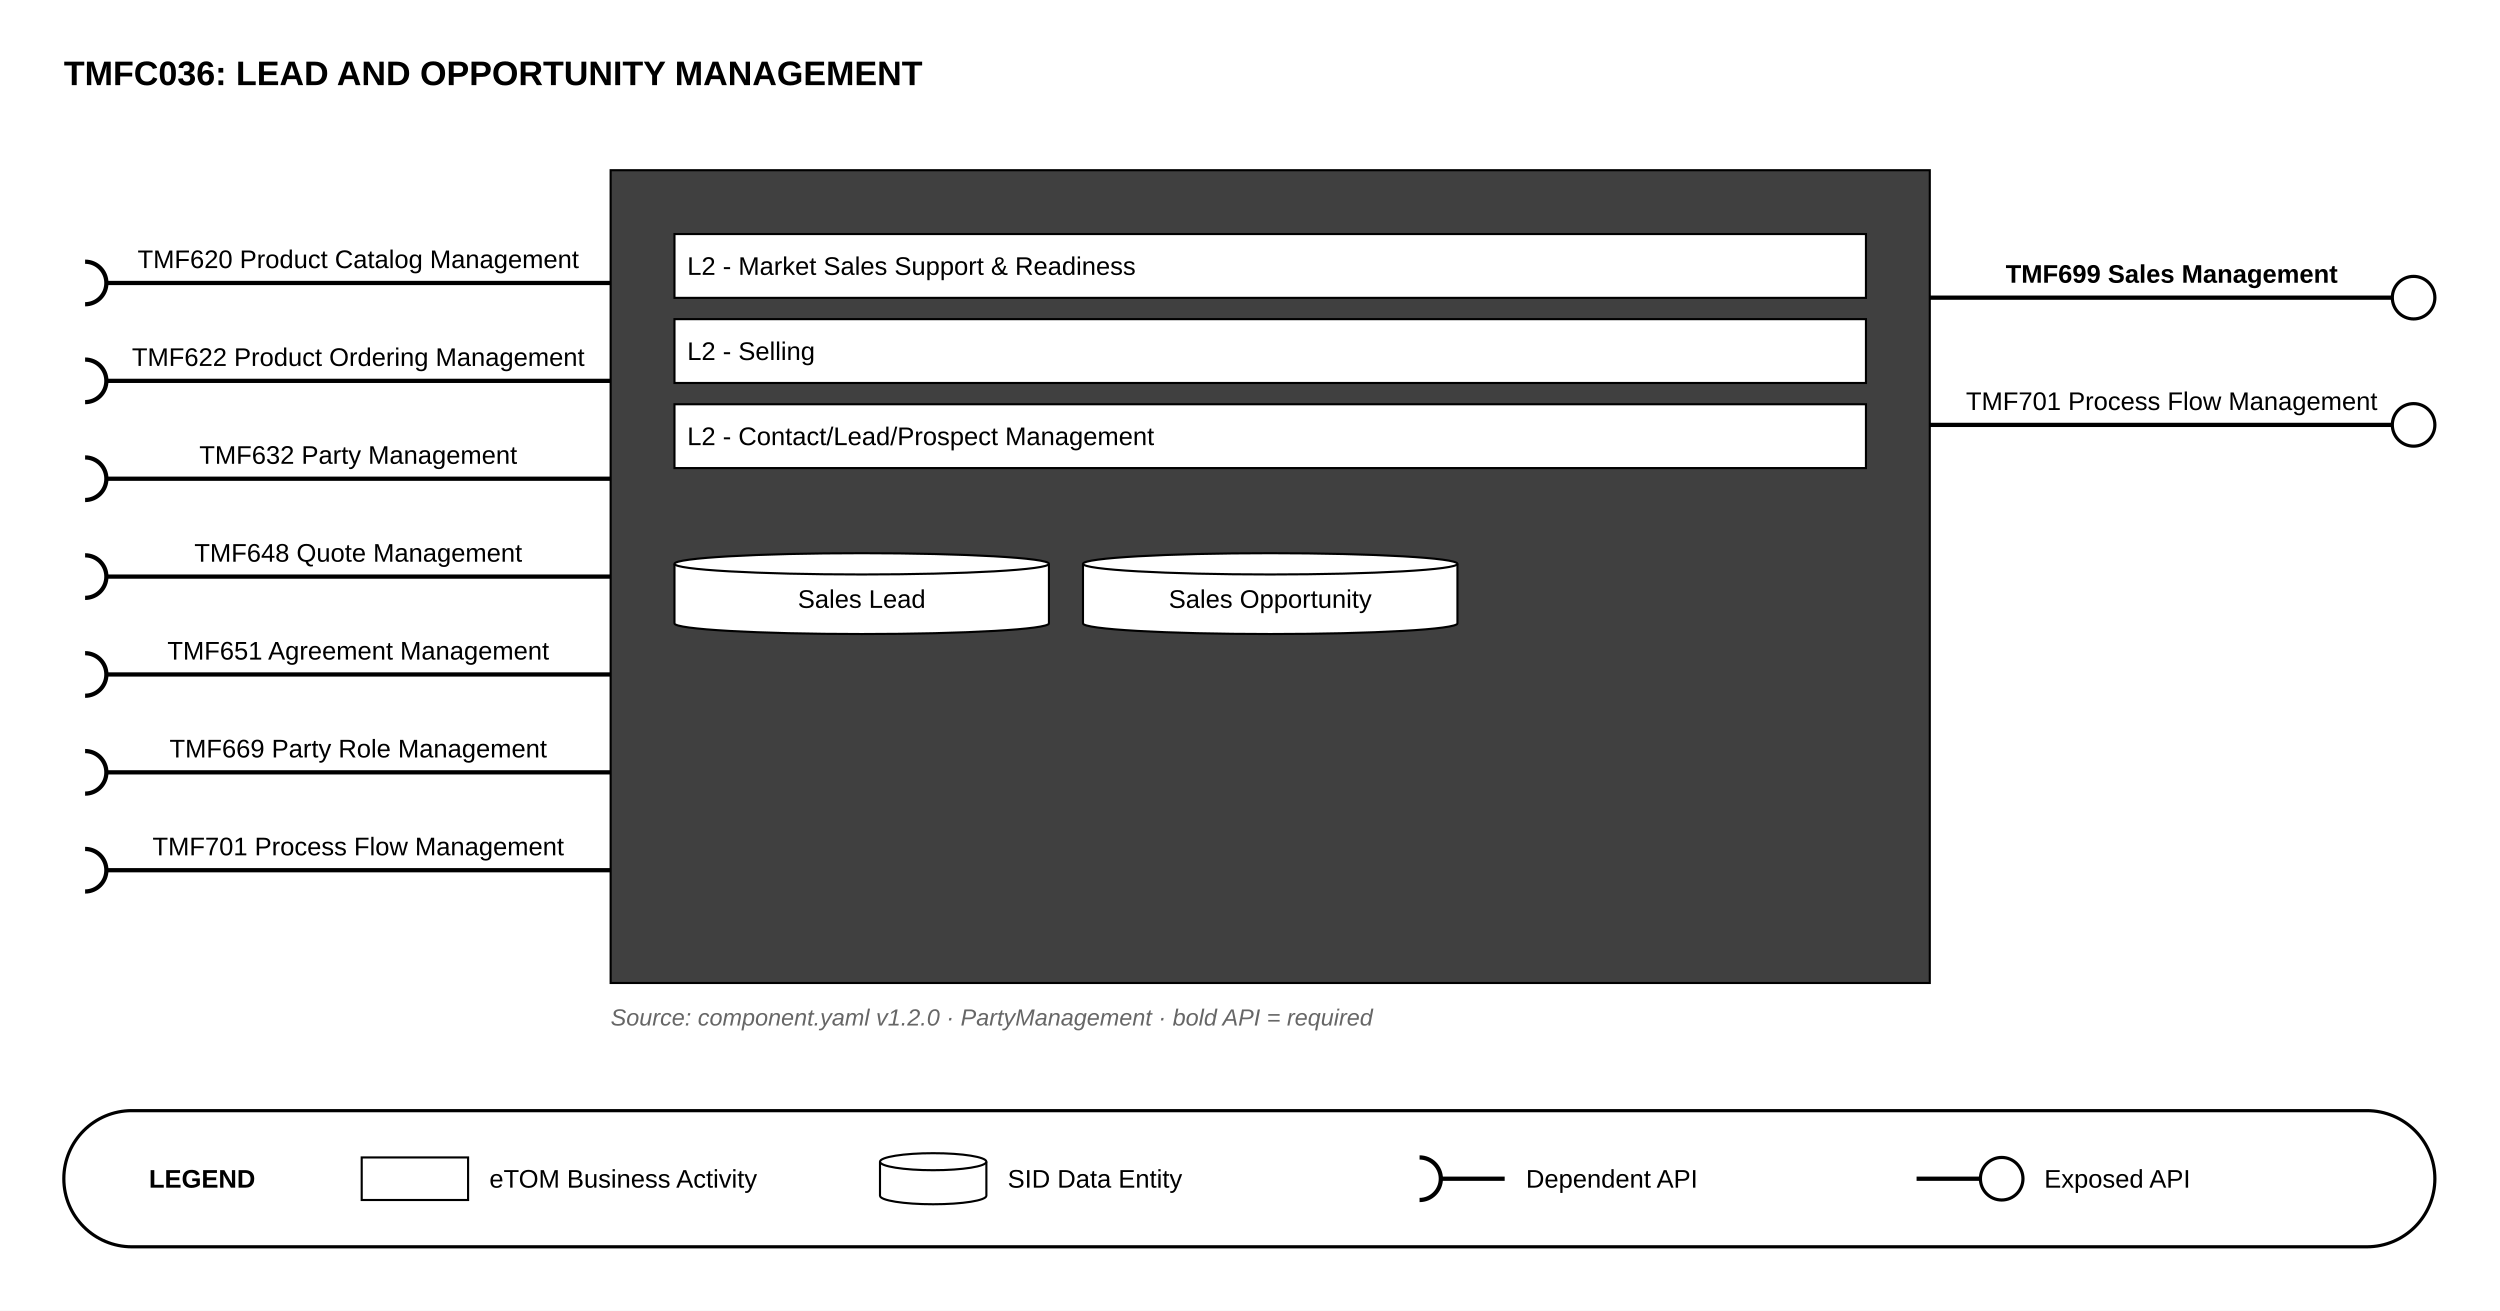
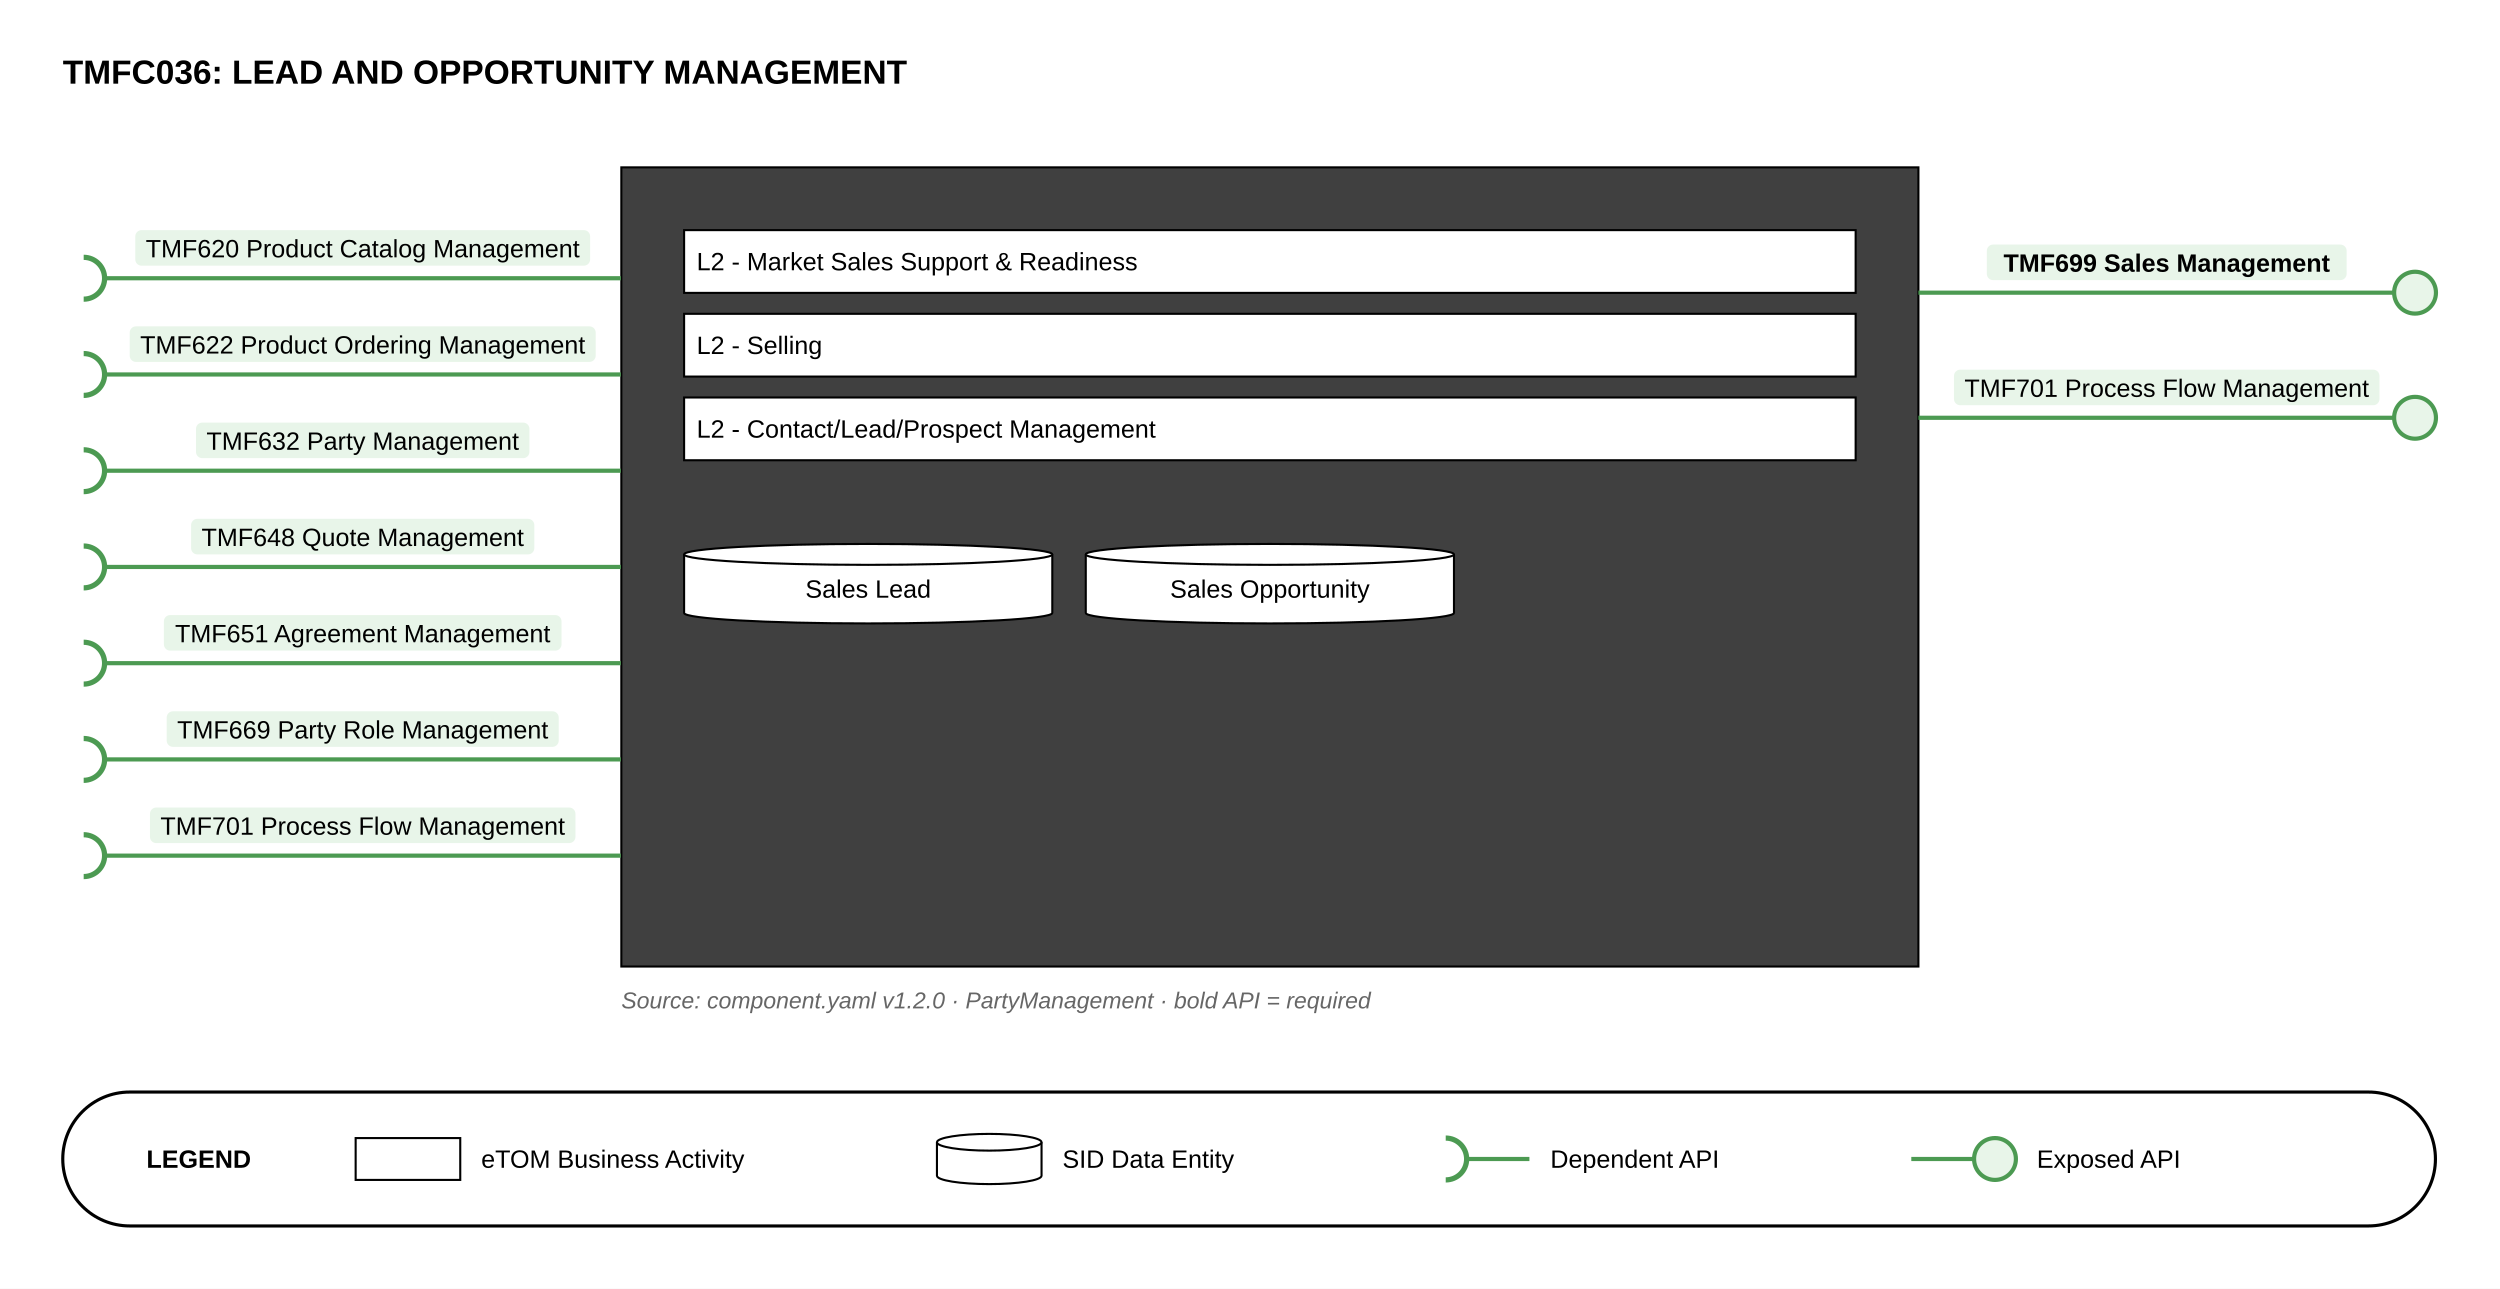
- <svg xmlns="http://www.w3.org/2000/svg" version="1.1" width="1175" height="616" viewBox="0 0 1175 616" font-family="Arial, Helvetica, sans-serif" font-size="12">
+ <svg xmlns="http://www.w3.org/2000/svg" version="1.1" width="1195" height="616" viewBox="0 0 1195 616" font-family="Arial, Helvetica, sans-serif" font-size="12">
  <rect width="100%" height="100%" fill="#ffffff" />
  <text x="30" y="40" font-size="16" font-weight="bold" fill="#000000">TMFC036: LEAD AND OPPORTUNITY MANAGEMENT</text>
-   <g id="component" transform="translate(287,80)">
+   <g id="component" transform="translate(297,80)">
    <rect width="620" height="382" fill="#404040" stroke="#000000" />
    <g id="etoms">
      <g class="etom" transform="translate(30,30)">
        <rect width="560" height="30" fill="#ffffff" stroke="#000000" />
        <text x="6" y="15" dy="0.35em" fill="#000000">L2 - Market Sales Support &amp; Readiness</text>
      </g>
      <g class="etom" transform="translate(30,70)">
        <rect width="560" height="30" fill="#ffffff" stroke="#000000" />
        <text x="6" y="15" dy="0.35em" fill="#000000">L2 - Selling</text>
      </g>
      <g class="etom" transform="translate(30,110)">
        <rect width="560" height="30" fill="#ffffff" stroke="#000000" />
        <text x="6" y="15" dy="0.35em" fill="#000000">L2 - Contact/Lead/Prospect Management</text>
      </g>
    </g>
    <g id="sids">
      <g class="sid" transform="translate(30,180)">
        <path fill="#ffffff" stroke="#000000" d="M0,5 A88,5 0 0 1 176,5 V33 A88,5 0 0 1 0,33 Z" />
        <path fill="none" stroke="#000000" d="M0,5 A88,5 0 0 0 176,5" />
        <text text-anchor="middle" fill="#000000">
          <tspan x="88" y="21.5" dy="0.35em">Sales Lead</tspan>
        </text>
      </g>
      <g class="sid" transform="translate(222,180)">
        <path fill="#ffffff" stroke="#000000" d="M0,5 A88,5 0 0 1 176,5 V33 A88,5 0 0 1 0,33 Z" />
        <path fill="none" stroke="#000000" d="M0,5 A88,5 0 0 0 176,5" />
        <text text-anchor="middle" fill="#000000">
          <tspan x="88" y="21.5" dy="0.35em">Sales Opportunity</tspan>
        </text>
      </g>
    </g>
  </g>
  <g id="dependent-apis">
-     <g class="dependent-api" data-api="TMF620" transform="translate(30,133)">
-       <path fill="none" stroke="#000000" stroke-width="2" d="M10,-10 A10,10 0 0 1 10,10" />
-       <line x1="20" x2="256.748" y1="0" y2="0" stroke="#000000" stroke-width="2" />
-       <text x="138.374" y="-7" text-anchor="middle" fill="#000000">TMF620 Product Catalog Management</text>
+     <g class="dependent-api" data-api="TMF620" data-function="core" transform="translate(30,133)">
+       <path fill="none" stroke="#4c9a52" stroke-width="2.5" d="M10,-10 A10,10 0 0 1 10,10" />
+       <line x1="20" x2="266.748" y1="0" y2="0" stroke="#4c9a52" stroke-width="2" />
+       <rect x="34.664" y="-23" width="217.42" height="17" rx="3" fill="#e8f5e9" />
+       <text x="143.374" y="-10" text-anchor="middle" fill="#000000">TMF620 Product Catalog Management</text>
    </g>
-     <g class="dependent-api" data-api="TMF622" transform="translate(30,179)">
-       <path fill="none" stroke="#000000" stroke-width="2" d="M10,-10 A10,10 0 0 1 10,10" />
-       <line x1="20" x2="256.748" y1="0" y2="0" stroke="#000000" stroke-width="2" />
-       <text x="138.374" y="-7" text-anchor="middle" fill="#000000">TMF622 Product Ordering Management</text>
+     <g class="dependent-api" data-api="TMF622" data-function="core" transform="translate(30,179)">
+       <path fill="none" stroke="#4c9a52" stroke-width="2.5" d="M10,-10 A10,10 0 0 1 10,10" />
+       <line x1="20" x2="266.748" y1="0" y2="0" stroke="#4c9a52" stroke-width="2" />
+       <rect x="32" y="-23" width="222.748" height="17" rx="3" fill="#e8f5e9" />
+       <text x="143.374" y="-10" text-anchor="middle" fill="#000000">TMF622 Product Ordering Management</text>
    </g>
-     <g class="dependent-api" data-api="TMF632" transform="translate(30,225)">
-       <path fill="none" stroke="#000000" stroke-width="2" d="M10,-10 A10,10 0 0 1 10,10" />
-       <line x1="20" x2="256.748" y1="0" y2="0" stroke="#000000" stroke-width="2" />
-       <text x="138.374" y="-7" text-anchor="middle" fill="#000000">TMF632 Party Management</text>
+     <g class="dependent-api" data-api="TMF632" data-function="core" transform="translate(30,225)">
+       <path fill="none" stroke="#4c9a52" stroke-width="2.5" d="M10,-10 A10,10 0 0 1 10,10" />
+       <line x1="20" x2="266.748" y1="0" y2="0" stroke="#4c9a52" stroke-width="2" />
+       <rect x="63.68" y="-23" width="159.388" height="17" rx="3" fill="#e8f5e9" />
+       <text x="143.374" y="-10" text-anchor="middle" fill="#000000">TMF632 Party Management</text>
    </g>
-     <g class="dependent-api" data-api="TMF648" transform="translate(30,271)">
-       <path fill="none" stroke="#000000" stroke-width="2" d="M10,-10 A10,10 0 0 1 10,10" />
-       <line x1="20" x2="256.748" y1="0" y2="0" stroke="#000000" stroke-width="2" />
-       <text x="138.374" y="-7" text-anchor="middle" fill="#000000">TMF648 Quote Management</text>
+     <g class="dependent-api" data-api="TMF648" data-function="core" transform="translate(30,271)">
+       <path fill="none" stroke="#4c9a52" stroke-width="2.5" d="M10,-10 A10,10 0 0 1 10,10" />
+       <line x1="20" x2="266.748" y1="0" y2="0" stroke="#4c9a52" stroke-width="2" />
+       <rect x="61.34" y="-23" width="164.068" height="17" rx="3" fill="#e8f5e9" />
+       <text x="143.374" y="-10" text-anchor="middle" fill="#000000">TMF648 Quote Management</text>
    </g>
-     <g class="dependent-api" data-api="TMF651" transform="translate(30,317)">
-       <path fill="none" stroke="#000000" stroke-width="2" d="M10,-10 A10,10 0 0 1 10,10" />
-       <line x1="20" x2="256.748" y1="0" y2="0" stroke="#000000" stroke-width="2" />
-       <text x="138.374" y="-7" text-anchor="middle" fill="#000000">TMF651 Agreement Management</text>
+     <g class="dependent-api" data-api="TMF651" data-function="core" transform="translate(30,317)">
+       <path fill="none" stroke="#4c9a52" stroke-width="2.5" d="M10,-10 A10,10 0 0 1 10,10" />
+       <line x1="20" x2="266.748" y1="0" y2="0" stroke="#4c9a52" stroke-width="2" />
+       <rect x="48.338" y="-23" width="190.072" height="17" rx="3" fill="#e8f5e9" />
+       <text x="143.374" y="-10" text-anchor="middle" fill="#000000">TMF651 Agreement Management</text>
    </g>
-     <g class="dependent-api" data-api="TMF669" transform="translate(30,363)">
-       <path fill="none" stroke="#000000" stroke-width="2" d="M10,-10 A10,10 0 0 1 10,10" />
-       <line x1="20" x2="256.748" y1="0" y2="0" stroke="#000000" stroke-width="2" />
-       <text x="138.374" y="-7" text-anchor="middle" fill="#000000">TMF669 Party Role Management</text>
+     <g class="dependent-api" data-api="TMF669" data-function="core" transform="translate(30,363)">
+       <path fill="none" stroke="#4c9a52" stroke-width="2.5" d="M10,-10 A10,10 0 0 1 10,10" />
+       <line x1="20" x2="266.748" y1="0" y2="0" stroke="#4c9a52" stroke-width="2" />
+       <rect x="49.676" y="-23" width="187.396" height="17" rx="3" fill="#e8f5e9" />
+       <text x="143.374" y="-10" text-anchor="middle" fill="#000000">TMF669 Party Role Management</text>
    </g>
-     <g class="dependent-api" data-api="TMF701" transform="translate(30,409)">
-       <path fill="none" stroke="#000000" stroke-width="2" d="M10,-10 A10,10 0 0 1 10,10" />
-       <line x1="20" x2="256.748" y1="0" y2="0" stroke="#000000" stroke-width="2" />
-       <text x="138.374" y="-7" text-anchor="middle" fill="#000000">TMF701 Process Flow Management</text>
+     <g class="dependent-api" data-api="TMF701" data-function="core" transform="translate(30,409)">
+       <path fill="none" stroke="#4c9a52" stroke-width="2.5" d="M10,-10 A10,10 0 0 1 10,10" />
+       <line x1="20" x2="266.748" y1="0" y2="0" stroke="#4c9a52" stroke-width="2" />
+       <rect x="41.678" y="-23" width="203.392" height="17" rx="3" fill="#e8f5e9" />
+       <text x="143.374" y="-10" text-anchor="middle" fill="#000000">TMF701 Process Flow Management</text>
    </g>
  </g>
  <g id="exposed-apis">
-     <g class="exposed-api" data-api="TMF699" transform="translate(907,139.9)">
-       <line x1="0" x2="217.392" y1="0" y2="0" stroke="#000000" stroke-width="2" />
-       <circle cx="227.392" cy="0" r="10" fill="#ffffff" stroke="#000000" stroke-width="1.5" />
-       <text x="113.696" y="-7" text-anchor="middle" fill="#000000" font-weight="bold">TMF699 Sales Management</text>
+     <g class="exposed-api" data-api="TMF699" data-function="core" transform="translate(917,139.9)">
+       <line x1="0" x2="227.392" y1="0" y2="0" stroke="#4c9a52" stroke-width="2" />
+       <circle cx="237.392" cy="0" r="10" fill="#e8f5e9" stroke="#4c9a52" stroke-width="2" />
+       <rect x="32.701" y="-23" width="171.989" height="17" rx="3" fill="#e8f5e9" />
+       <text x="118.696" y="-10" text-anchor="middle" fill="#000000" font-weight="bold">TMF699 Sales Management</text>
    </g>
-     <g class="exposed-api" data-api="TMF701" transform="translate(907,199.7)">
-       <line x1="0" x2="217.392" y1="0" y2="0" stroke="#000000" stroke-width="2" />
-       <circle cx="227.392" cy="0" r="10" fill="#ffffff" stroke="#000000" stroke-width="1.5" />
-       <text x="113.696" y="-7" text-anchor="middle" fill="#000000">TMF701 Process Flow Management</text>
+     <g class="exposed-api" data-api="TMF701" data-function="core" transform="translate(917,199.7)">
+       <line x1="0" x2="227.392" y1="0" y2="0" stroke="#4c9a52" stroke-width="2" />
+       <circle cx="237.392" cy="0" r="10" fill="#e8f5e9" stroke="#4c9a52" stroke-width="2" />
+       <rect x="17" y="-23" width="203.392" height="17" rx="3" fill="#e8f5e9" />
+       <text x="118.696" y="-10" text-anchor="middle" fill="#000000">TMF701 Process Flow Management</text>
    </g>
  </g>
-   <text x="287" y="482" font-style="italic" font-size="11" fill="#666666">Source: component.yaml v1.2.0 · PartyManagement · bold API = required</text>
+   <text x="297" y="482" font-style="italic" font-size="11" fill="#666666">Source: component.yaml v1.2.0 · PartyManagement · bold API = required</text>
  <g id="legend" transform="translate(30,522)">
-     <rect width="1114.392" height="64" rx="32" fill="#ffffff" stroke="#000000" stroke-width="1.5" />
+     <rect width="1134.14" height="64" rx="32" fill="#ffffff" stroke="#000000" stroke-width="1.5" />
    <text x="40" y="32" dy="0.35em" font-weight="bold">LEGEND</text>
    <g transform="translate(140,32)">
      <rect x="0" y="-10" width="50" height="20" fill="#ffffff" stroke="#000000" />
      <text x="60" dy="0.35em" fill="#000000">eTOM Business Activity</text>
    </g>
-     <g transform="translate(383.598,32)">
+     <g transform="translate(417.86,32)">
      <path fill="#ffffff" stroke="#000000" d="M0,-8 A25,4 0 0 1 50,-8 V8 A25,4 0 0 1 0,8 Z" />
      <path fill="none" stroke="#000000" d="M0,-8 A25,4 0 0 0 50,-8" />
      <text x="60" dy="0.35em" fill="#000000">SID Data Entity</text>
    </g>
-     <g transform="translate(627.196,32)">
-       <path fill="none" stroke="#000000" stroke-width="2" d="M10,-10 A10,10 0 0 1 10,10" />
-       <line x1="20" x2="50" stroke="#000000" stroke-width="2" />
+     <g transform="translate(651.056,32)">
+       <path fill="none" stroke="#4c9a52" stroke-width="2.5" d="M10,-10 A10,10 0 0 1 10,10" />
+       <line x1="20" x2="50" stroke="#4c9a52" stroke-width="2" />
      <text x="60" dy="0.35em" fill="#000000">Dependent API</text>
    </g>
-     <g transform="translate(870.794,32)">
-       <line x1="0" x2="30" stroke="#000000" stroke-width="2" />
-       <circle cx="40" r="10" fill="#ffffff" stroke="#000000" stroke-width="1.5" />
+     <g transform="translate(883.604,32)">
+       <line x1="0" x2="30" stroke="#4c9a52" stroke-width="2" />
+       <circle cx="40" r="10" fill="#e8f5e9" stroke="#4c9a52" stroke-width="2" />
      <text x="60" dy="0.35em" fill="#000000">Exposed API</text>
    </g>
  </g>
</svg>
